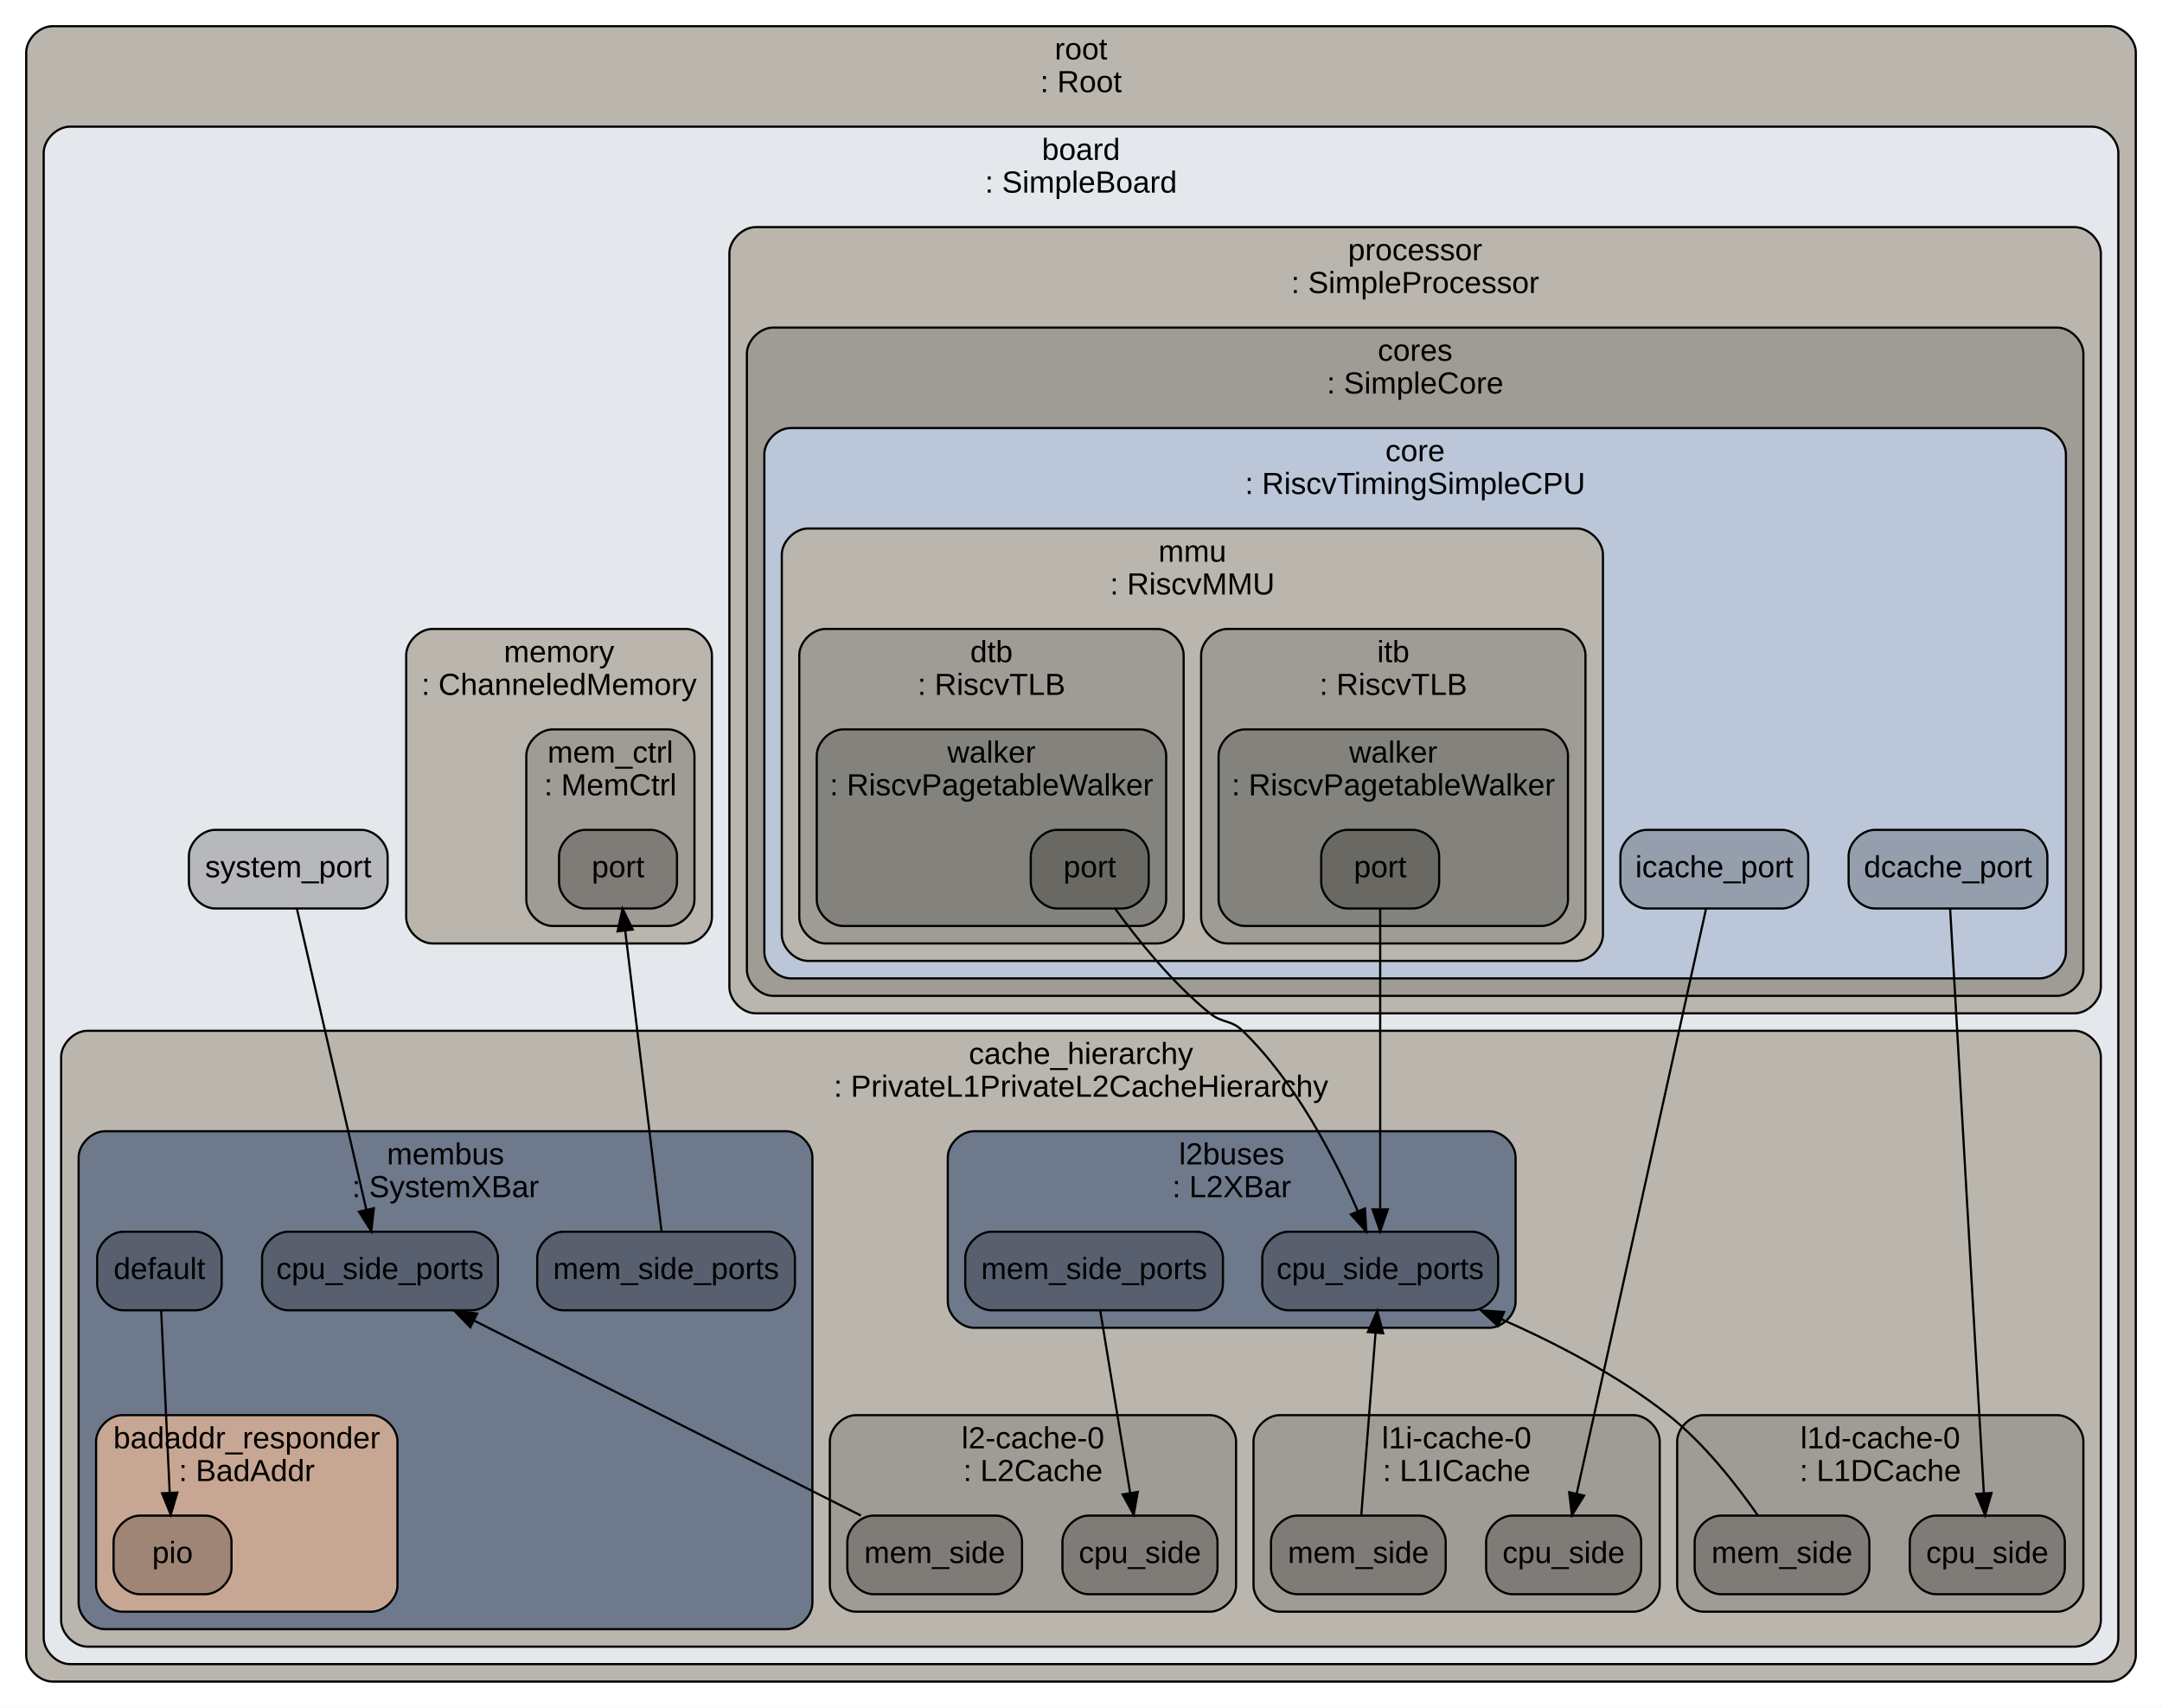
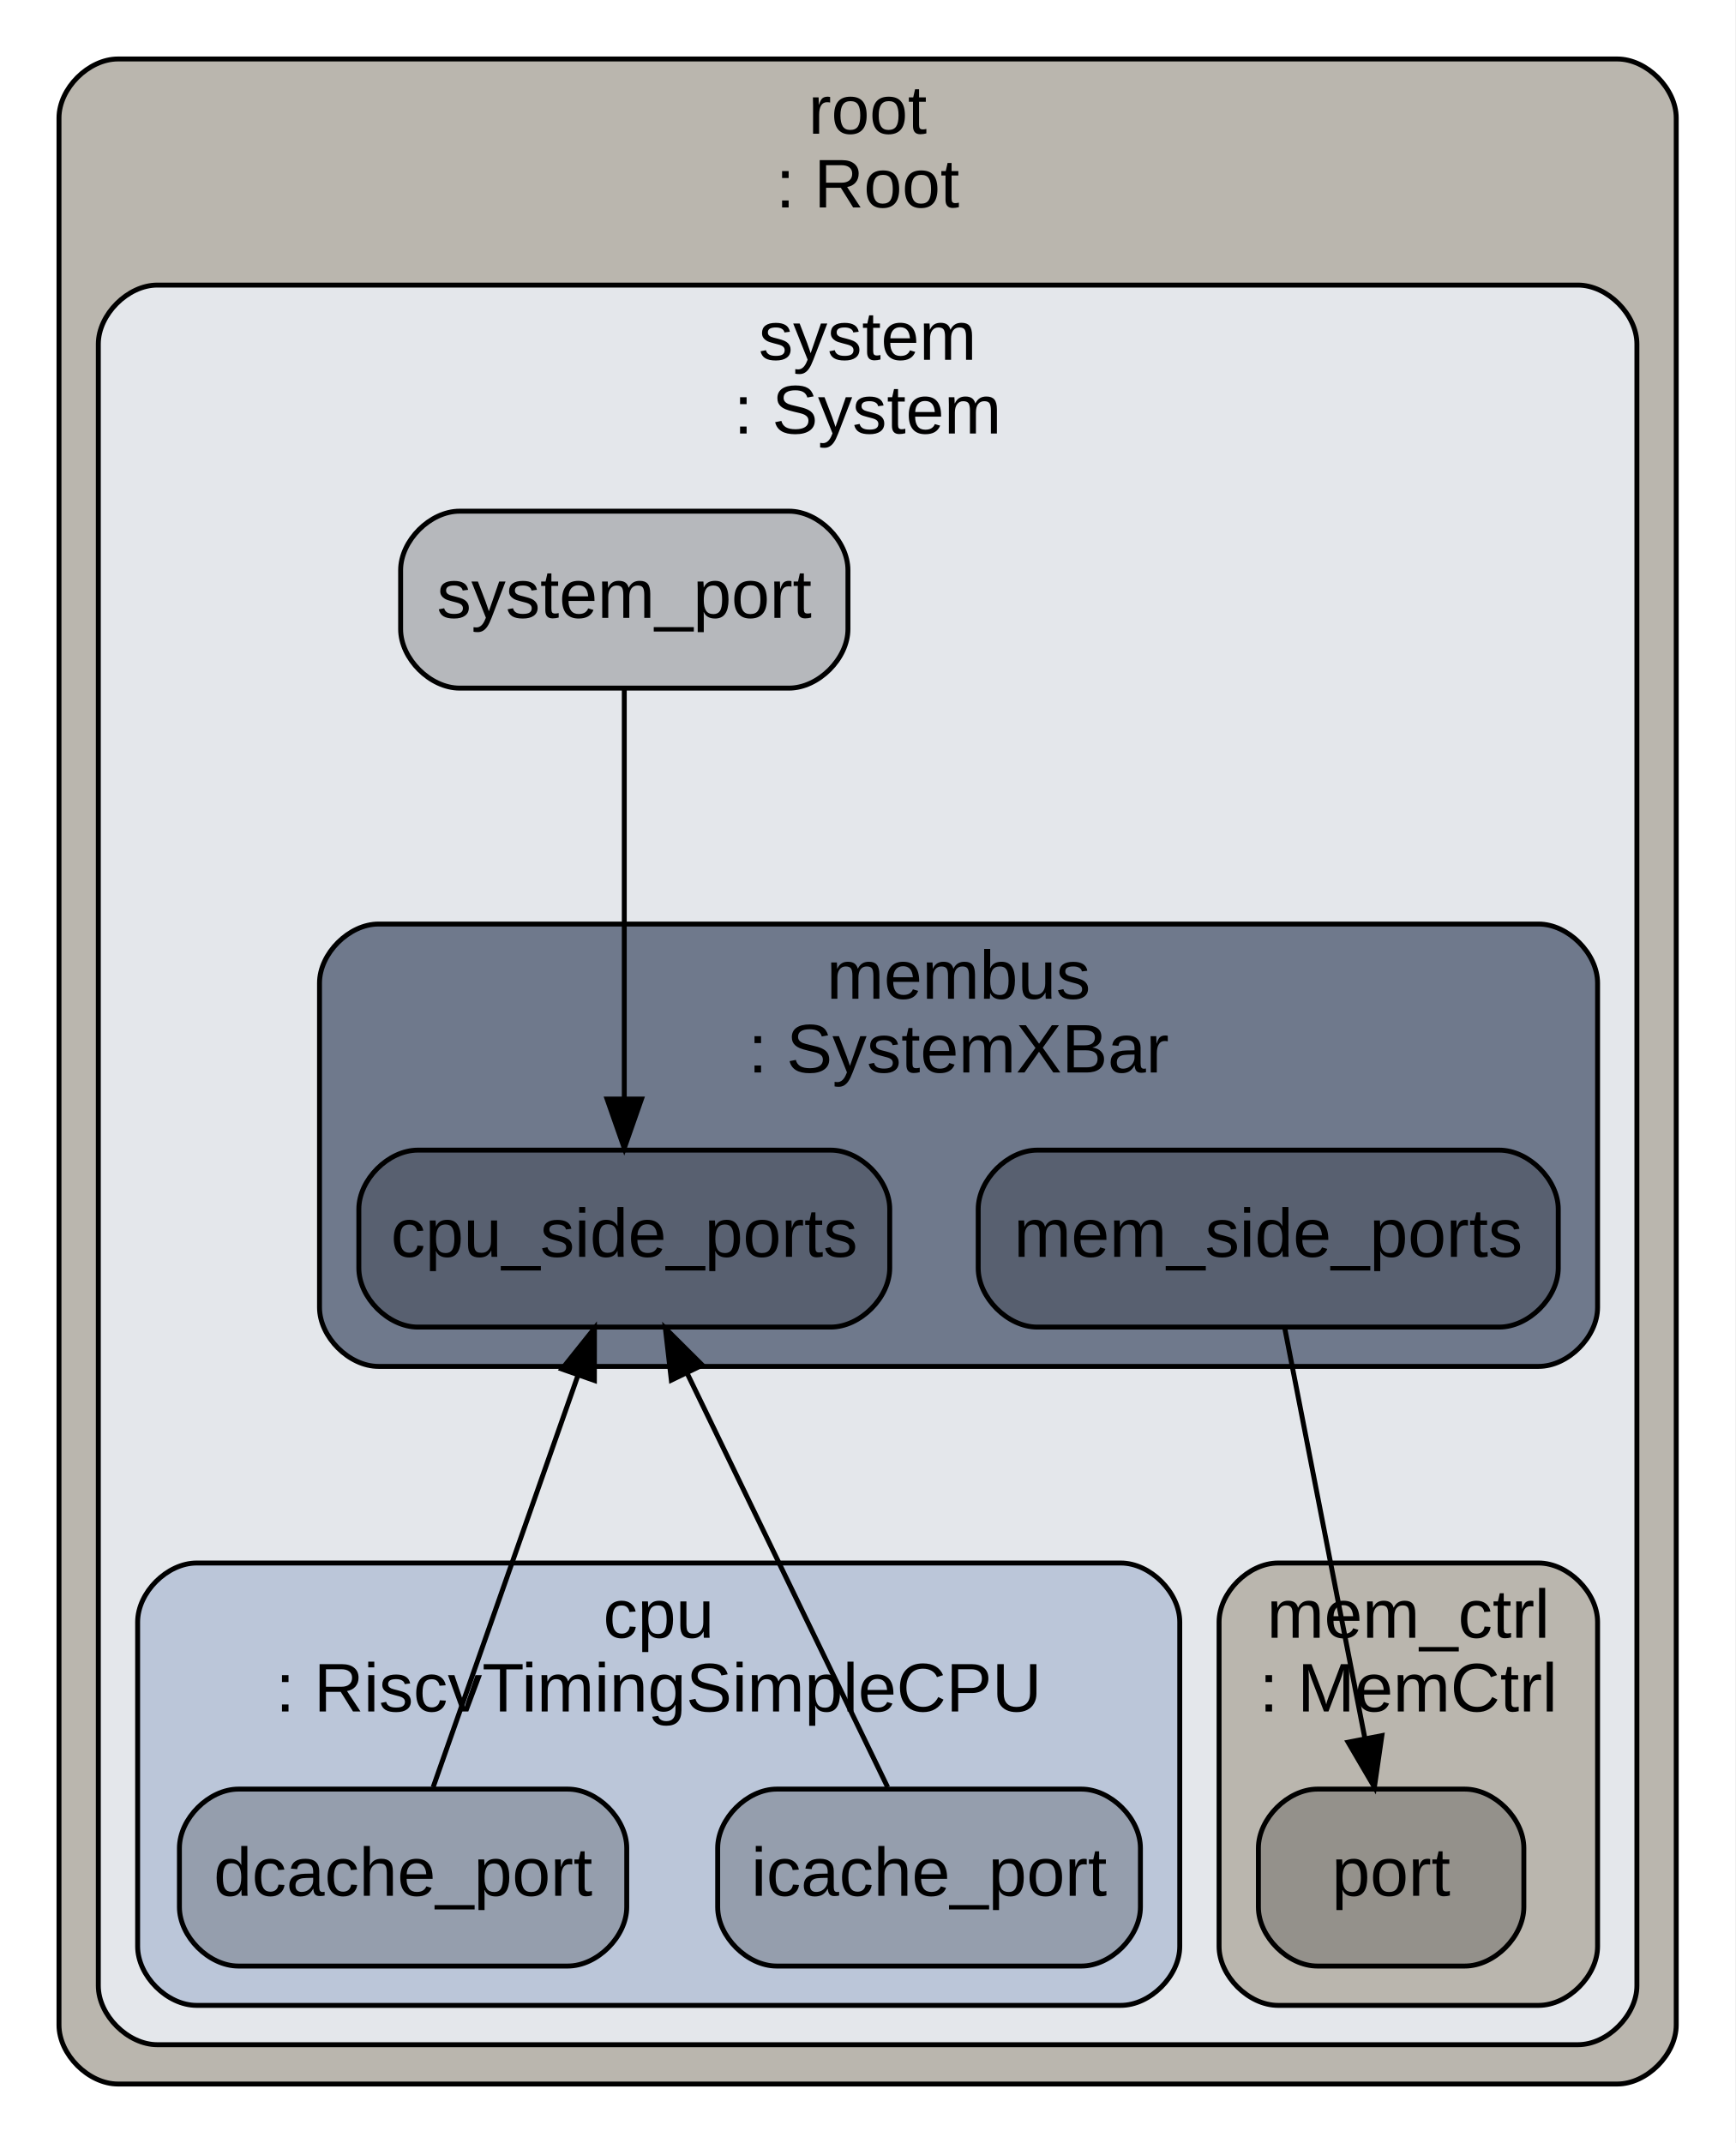
- <svg xmlns="http://www.w3.org/2000/svg" xmlns:xlink="http://www.w3.org/1999/xlink" width="990pt" height="782pt" viewBox="0.00 0.00 990.00 782.00">
-   <g id="graph0" class="graph" transform="scale(1 1) rotate(0) translate(4 778)">
-     <polygon fill="white" stroke="transparent" points="-4,4 -4,-778 986,-778 986,4 -4,4" />
+ <svg xmlns="http://www.w3.org/2000/svg" xmlns:xlink="http://www.w3.org/1999/xlink" width="353pt" height="436pt" viewBox="0.00 0.00 353.00 436.00">
+   <g id="graph0" class="graph" transform="scale(1 1) rotate(0) translate(4 432)">
+     <polygon fill="white" stroke="transparent" points="-4,4 -4,-432 349,-432 349,4 -4,4" />
    <g id="clust1" class="cluster">
      <g id="a_clust1">
-         <a xlink:title="eventq_index=0&#10;full_system=false&#10;sim_quantum=0&#10;time_sync_enable=false&#10;time_sync_period=100000000000&#10;time_sync_spin_threshold=100000000">
-           <path fill="#bab6ae" stroke="#000000" d="M20,-8C20,-8 962,-8 962,-8 968,-8 974,-14 974,-20 974,-20 974,-754 974,-754 974,-760 968,-766 962,-766 962,-766 20,-766 20,-766 14,-766 8,-760 8,-754 8,-754 8,-20 8,-20 8,-14 14,-8 20,-8" />
-           <text text-anchor="middle" x="491" y="-750.8" font-family="Arial" font-size="14.00" fill="#000000">root </text>
-           <text text-anchor="middle" x="491" y="-735.8" font-family="Arial" font-size="14.00" fill="#000000">: Root</text>
+         <a xlink:title="eventq_index=0&#10;full_system=true&#10;sim_quantum=0&#10;time_sync_enable=false&#10;time_sync_period=100000000000&#10;time_sync_spin_threshold=100000000">
+           <path fill="#bab6ae" stroke="#000000" d="M20,-8C20,-8 325,-8 325,-8 331,-8 337,-14 337,-20 337,-20 337,-408 337,-408 337,-414 331,-420 325,-420 325,-420 20,-420 20,-420 14,-420 8,-414 8,-408 8,-408 8,-20 8,-20 8,-14 14,-8 20,-8" />
+           <text text-anchor="middle" x="172.5" y="-404.8" font-family="Arial" font-size="14.00" fill="#000000">root </text>
+           <text text-anchor="middle" x="172.5" y="-389.8" font-family="Arial" font-size="14.00" fill="#000000">: Root</text>
        </a>
      </g>
    </g>
    <g id="clust2" class="cluster">
      <g id="a_clust2">
-         <a xlink:title="auto_unlink_shared_backstore=false&#10;cache_line_size=64&#10;eventq_index=0&#10;exit_on_work_items=true&#10;external_memory_ranges=&#10;init_param=0&#10;m5ops_base=4294901760&#10;mem_mode=timing&#10;mem_ranges=0:2147483648&#10;memories=board.memory.mem_ctrl.dram&#10;mmap_using_noreserve=false&#10;multi_thread=false&#10;&#10;um_work_ids=16&#10;&#13;eadfile=&#10;&#13;edirect_paths=&#10;shadow_rom_ranges=&#10;shared_backstore=&#10;symbolfile=&#10;thermal_components=&#10;thermal_model=Null&#10;work_begin_ckpt_count=0&#10;work_begin_cpu_id_exit=-1&#10;work_begin_exit_count=0&#10;work_cpus_ckpt_count=0&#10;work_end_ckpt_count=0&#10;work_end_exit_count=0&#10;work_item_id=-1&#10;workload=board.workload">
-           <path fill="#e4e7eb" stroke="#000000" d="M28,-16C28,-16 954,-16 954,-16 960,-16 966,-22 966,-28 966,-28 966,-708 966,-708 966,-714 960,-720 954,-720 954,-720 28,-720 28,-720 22,-720 16,-714 16,-708 16,-708 16,-28 16,-28 16,-22 22,-16 28,-16" />
-           <text text-anchor="middle" x="491" y="-704.8" font-family="Arial" font-size="14.00" fill="#000000">board </text>
-           <text text-anchor="middle" x="491" y="-689.8" font-family="Arial" font-size="14.00" fill="#000000">: SimpleBoard</text>
+         <a xlink:title="auto_unlink_shared_backstore=false&#10;cache_line_size=64&#10;eventq_index=0&#10;exit_on_work_items=false&#10;external_memory_ranges=&#10;init_param=0&#10;m5ops_base=268500992&#10;mem_mode=timing&#10;mem_ranges=0:536870912&#10;memories=system.mem_ctrl.dram&#10;mmap_using_noreserve=false&#10;multi_thread=false&#10;&#10;um_work_ids=16&#10;&#13;eadfile=&#10;&#13;edirect_paths=&#10;shadow_rom_ranges=&#10;shared_backstore=&#10;symbolfile=&#10;thermal_components=&#10;thermal_model=Null&#10;work_begin_ckpt_count=0&#10;work_begin_cpu_id_exit=-1&#10;work_begin_exit_count=0&#10;work_cpus_ckpt_count=0&#10;work_end_ckpt_count=0&#10;work_end_exit_count=0&#10;work_item_id=-1&#10;workload=system.workload">
+           <path fill="#e4e7eb" stroke="#000000" d="M28,-16C28,-16 317,-16 317,-16 323,-16 329,-22 329,-28 329,-28 329,-362 329,-362 329,-368 323,-374 317,-374 317,-374 28,-374 28,-374 22,-374 16,-368 16,-362 16,-362 16,-28 16,-28 16,-22 22,-16 28,-16" />
+           <text text-anchor="middle" x="172.5" y="-358.8" font-family="Arial" font-size="14.00" fill="#000000">system </text>
+           <text text-anchor="middle" x="172.5" y="-343.8" font-family="Arial" font-size="14.00" fill="#000000">: System</text>
        </a>
      </g>
    </g>
    <g id="clust6" class="cluster">
      <g id="a_clust6">
-         <a xlink:title="eventq_index=0&#10;thermal_domain=Null">
-           <path fill="#bab6ae" stroke="#000000" d="M342,-314C342,-314 946,-314 946,-314 952,-314 958,-320 958,-326 958,-326 958,-662 958,-662 958,-668 952,-674 946,-674 946,-674 342,-674 342,-674 336,-674 330,-668 330,-662 330,-662 330,-326 330,-326 330,-320 336,-314 342,-314" />
-           <text text-anchor="middle" x="644" y="-658.8" font-family="Arial" font-size="14.00" fill="#000000">processor </text>
-           <text text-anchor="middle" x="644" y="-643.8" font-family="Arial" font-size="14.00" fill="#000000">: SimpleProcessor</text>
+         <a xlink:title="branchPred=Null&#10;checker=Null&#10;clk_domain=system.clk_domain&#10;cpu_id=-1&#10;decoder=system.cpu.decoder&#10;do_checkpoint_insts=true&#10;do_statistics_insts=true&#10;eventq_index=0&#10;function_trace=false&#10;function_trace_start=0&#10;interrupts=system.cpu.interrupts&#10;isa=system.cpu.isa&#10;max_insts_all_threads=0&#10;max_insts_any_thread=0&#10;mmu=system.cpu.mmu&#10;&#10;umThreads=1&#10;power_gating_on_idle=false&#10;power_model=&#10;power_state=system.cpu.power_state&#10;progress_interval=0&#10;pwr_gating_latency=300&#10;simpoint_start_insts=&#10;socket_id=0&#10;switched_out=false&#10;syscallRetryLatency=10000&#10;system=system&#10;tracer=system.cpu.tracer&#10;workload=">
+           <path fill="#bbc6d9" stroke="#000000" d="M36,-24C36,-24 224,-24 224,-24 230,-24 236,-30 236,-36 236,-36 236,-102 236,-102 236,-108 230,-114 224,-114 224,-114 36,-114 36,-114 30,-114 24,-108 24,-102 24,-102 24,-36 24,-36 24,-30 30,-24 36,-24" />
+           <text text-anchor="middle" x="130" y="-98.8" font-family="Arial" font-size="14.00" fill="#000000">cpu </text>
+           <text text-anchor="middle" x="130" y="-83.8" font-family="Arial" font-size="14.00" fill="#000000">: RiscvTimingSimpleCPU</text>
        </a>
      </g>
    </g>
-     <g id="clust7" class="cluster">
-       <g id="a_clust7">
-         <a xlink:title="eventq_index=0&#10;thermal_domain=Null">
-           <path fill="#9f9c95" stroke="#000000" d="M350,-322C350,-322 938,-322 938,-322 944,-322 950,-328 950,-334 950,-334 950,-616 950,-616 950,-622 944,-628 938,-628 938,-628 350,-628 350,-628 344,-628 338,-622 338,-616 338,-616 338,-334 338,-334 338,-328 344,-322 350,-322" />
-           <text text-anchor="middle" x="644" y="-612.8" font-family="Arial" font-size="14.00" fill="#000000">cores </text>
-           <text text-anchor="middle" x="644" y="-597.8" font-family="Arial" font-size="14.00" fill="#000000">: SimpleCore</text>
-         </a>
-       </g>
-     </g>
-     <g id="clust8" class="cluster">
-       <g id="a_clust8">
-         <a xlink:title="branchPred=Null&#10;checker=Null&#10;clk_domain=board.clk_domain&#10;cpu_id=0&#10;decoder=board.processor.cores.core.decoder&#10;do_checkpoint_insts=true&#10;do_statistics_insts=true&#10;eventq_index=0&#10;function_trace=false&#10;function_trace_start=0&#10;interrupts=board.processor.cores.core.interrupts&#10;isa=board.processor.cores.core.isa&#10;max_insts_all_threads=0&#10;max_insts_any_thread=0&#10;mmu=board.processor.cores.core.mmu&#10;&#10;umThreads=1&#10;power_gating_on_idle=false&#10;power_model=&#10;power_state=board.processor.cores.core.power_state&#10;progress_interval=0&#10;pwr_gating_latency=300&#10;simpoint_start_insts=&#10;socket_id=0&#10;switched_out=false&#10;syscallRetryLatency=10000&#10;system=board&#10;tracer=board.processor.cores.core.tracer&#10;workload=board.processor.cores.core.workload">
-           <path fill="#bbc6d9" stroke="#000000" d="M358,-330C358,-330 930,-330 930,-330 936,-330 942,-336 942,-342 942,-342 942,-570 942,-570 942,-576 936,-582 930,-582 930,-582 358,-582 358,-582 352,-582 346,-576 346,-570 346,-570 346,-342 346,-342 346,-336 352,-330 358,-330" />
-           <text text-anchor="middle" x="644" y="-566.8" font-family="Arial" font-size="14.00" fill="#000000">core </text>
-           <text text-anchor="middle" x="644" y="-551.8" font-family="Arial" font-size="14.00" fill="#000000">: RiscvTimingSimpleCPU</text>
-         </a>
-       </g>
-     </g>
-     <g id="clust9" class="cluster">
-       <g id="a_clust9">
-         <a xlink:title="dtb=board.processor.cores.core.mmu.dtb&#10;eventq_index=0&#10;itb=board.processor.cores.core.mmu.itb&#10;pma_checker=board.processor.cores.core.mmu.pma_checker&#10;pmp=board.processor.cores.core.mmu.pmp">
-           <path fill="#bab6ae" stroke="#000000" d="M366,-338C366,-338 718,-338 718,-338 724,-338 730,-344 730,-350 730,-350 730,-524 730,-524 730,-530 724,-536 718,-536 718,-536 366,-536 366,-536 360,-536 354,-530 354,-524 354,-524 354,-350 354,-350 354,-344 360,-338 366,-338" />
-           <text text-anchor="middle" x="542" y="-520.8" font-family="Arial" font-size="14.00" fill="#000000">mmu </text>
-           <text text-anchor="middle" x="542" y="-505.8" font-family="Arial" font-size="14.00" fill="#000000">: RiscvMMU</text>
-         </a>
-       </g>
-     </g>
-     <g id="clust10" class="cluster">
-       <g id="a_clust10">
-         <a xlink:title="entry_type=instruction&#10;eventq_index=0&#10;&#10;ext_level=Null&#10;pma_checker=board.processor.cores.core.mmu.pma_checker&#10;pmp=board.processor.cores.core.mmu.pmp&#10;size=64&#10;walker=board.processor.cores.core.mmu.itb.walker">
-           <path fill="#9f9c95" stroke="#000000" d="M558,-346C558,-346 710,-346 710,-346 716,-346 722,-352 722,-358 722,-358 722,-478 722,-478 722,-484 716,-490 710,-490 710,-490 558,-490 558,-490 552,-490 546,-484 546,-478 546,-478 546,-358 546,-358 546,-352 552,-346 558,-346" />
-           <text text-anchor="middle" x="634" y="-474.8" font-family="Arial" font-size="14.00" fill="#000000">itb </text>
-           <text text-anchor="middle" x="634" y="-459.8" font-family="Arial" font-size="14.00" fill="#000000">: RiscvTLB</text>
-         </a>
-       </g>
-     </g>
-     <g id="clust11" class="cluster">
-       <g id="a_clust11">
-         <a xlink:title="clk_domain=board.clk_domain&#10;eventq_index=0&#10;&#10;um_squash_per_cycle=4&#10;pma_checker=board.processor.cores.core.mmu.pma_checker&#10;pmp=board.processor.cores.core.mmu.pmp&#10;power_model=&#10;power_state=board.processor.cores.core.mmu.itb.walker.power_state&#10;system=board">
-           <path fill="#84827c" stroke="#000000" d="M566,-354C566,-354 702,-354 702,-354 708,-354 714,-360 714,-366 714,-366 714,-432 714,-432 714,-438 708,-444 702,-444 702,-444 566,-444 566,-444 560,-444 554,-438 554,-432 554,-432 554,-366 554,-366 554,-360 560,-354 566,-354" />
-           <text text-anchor="middle" x="634" y="-428.8" font-family="Arial" font-size="14.00" fill="#000000">walker </text>
-           <text text-anchor="middle" x="634" y="-413.8" font-family="Arial" font-size="14.00" fill="#000000">: RiscvPagetableWalker</text>
-         </a>
-       </g>
-     </g>
-     <g id="clust13" class="cluster">
-       <g id="a_clust13">
-         <a xlink:title="entry_type=data&#10;eventq_index=0&#10;&#10;ext_level=Null&#10;pma_checker=board.processor.cores.core.mmu.pma_checker&#10;pmp=board.processor.cores.core.mmu.pmp&#10;size=64&#10;walker=board.processor.cores.core.mmu.dtb.walker">
-           <path fill="#9f9c95" stroke="#000000" d="M374,-346C374,-346 526,-346 526,-346 532,-346 538,-352 538,-358 538,-358 538,-478 538,-478 538,-484 532,-490 526,-490 526,-490 374,-490 374,-490 368,-490 362,-484 362,-478 362,-478 362,-358 362,-358 362,-352 368,-346 374,-346" />
-           <text text-anchor="middle" x="450" y="-474.8" font-family="Arial" font-size="14.00" fill="#000000">dtb </text>
-           <text text-anchor="middle" x="450" y="-459.8" font-family="Arial" font-size="14.00" fill="#000000">: RiscvTLB</text>
-         </a>
-       </g>
-     </g>
-     <g id="clust14" class="cluster">
-       <g id="a_clust14">
-         <a xlink:title="clk_domain=board.clk_domain&#10;eventq_index=0&#10;&#10;um_squash_per_cycle=4&#10;pma_checker=board.processor.cores.core.mmu.pma_checker&#10;pmp=board.processor.cores.core.mmu.pmp&#10;power_model=&#10;power_state=board.processor.cores.core.mmu.dtb.walker.power_state&#10;system=board">
-           <path fill="#84827c" stroke="#000000" d="M382,-354C382,-354 518,-354 518,-354 524,-354 530,-360 530,-366 530,-366 530,-432 530,-432 530,-438 524,-444 518,-444 518,-444 382,-444 382,-444 376,-444 370,-438 370,-432 370,-432 370,-366 370,-366 370,-360 376,-354 382,-354" />
-           <text text-anchor="middle" x="450" y="-428.8" font-family="Arial" font-size="14.00" fill="#000000">walker </text>
-           <text text-anchor="middle" x="450" y="-413.8" font-family="Arial" font-size="14.00" fill="#000000">: RiscvPagetableWalker</text>
+     <g id="clust22" class="cluster">
+       <g id="a_clust22">
+         <a xlink:title="clk_domain=system.clk_domain&#10;eventq_index=0&#10;forward_latency=4&#10;frontend_latency=3&#10;header_latency=1&#10;max_outstanding_snoops=512&#10;max_routing_table_size=512&#10;point_of_coherency=true&#10;point_of_unification=true&#10;power_model=&#10;power_state=system.membus.power_state&#10;&#13;esponse_latency=2&#10;snoop_filter=system.membus.snoop_filter&#10;snoop_response_latency=4&#10;system=system&#10;use_default_range=false&#10;width=16">
+           <path fill="#6f798c" stroke="#000000" d="M73,-154C73,-154 309,-154 309,-154 315,-154 321,-160 321,-166 321,-166 321,-232 321,-232 321,-238 315,-244 309,-244 309,-244 73,-244 73,-244 67,-244 61,-238 61,-232 61,-232 61,-166 61,-166 61,-160 67,-154 73,-154" />
+           <text text-anchor="middle" x="191" y="-228.8" font-family="Arial" font-size="14.00" fill="#000000">membus </text>
+           <text text-anchor="middle" x="191" y="-213.8" font-family="Arial" font-size="14.00" fill="#000000">: SystemXBar</text>
        </a>
      </g>
    </g>
    <g id="clust25" class="cluster">
      <g id="a_clust25">
-         <a xlink:title="eventq_index=0&#10;thermal_domain=Null">
-           <path fill="#bab6ae" stroke="#000000" d="M194,-346C194,-346 310,-346 310,-346 316,-346 322,-352 322,-358 322,-358 322,-478 322,-478 322,-484 316,-490 310,-490 310,-490 194,-490 194,-490 188,-490 182,-484 182,-478 182,-478 182,-358 182,-358 182,-352 188,-346 194,-346" />
-           <text text-anchor="middle" x="252" y="-474.8" font-family="Arial" font-size="14.00" fill="#000000">memory </text>
-           <text text-anchor="middle" x="252" y="-459.8" font-family="Arial" font-size="14.00" fill="#000000">: ChanneledMemory</text>
-         </a>
-       </g>
-     </g>
-     <g id="clust26" class="cluster">
-       <g id="a_clust26">
-         <a xlink:title="clk_domain=board.clk_domain&#10;command_window=10000&#10;disable_sanity_check=false&#10;dram=board.memory.mem_ctrl.dram&#10;eventq_index=0&#10;mem_sched_policy=frfcfs&#10;min_reads_per_switch=16&#10;min_writes_per_switch=16&#10;power_model=&#10;power_state=board.memory.mem_ctrl.power_state&#10;qos_policy=Null&#10;qos_priorities=1&#10;qos_priority_escalation=false&#10;qos_q_policy=fifo&#10;qos_requestors=               &#10;qos_syncro_scheduler=false&#10;qos_turnaround_policy=Null&#10;static_backend_latency=10000&#10;static_frontend_latency=10000&#10;system=board&#10;write_high_thresh_perc=85&#10;write_low_thresh_perc=50">
-           <path fill="#9f9c95" stroke="#000000" d="M249,-354C249,-354 302,-354 302,-354 308,-354 314,-360 314,-366 314,-366 314,-432 314,-432 314,-438 308,-444 302,-444 302,-444 249,-444 249,-444 243,-444 237,-438 237,-432 237,-432 237,-366 237,-366 237,-360 243,-354 249,-354" />
-           <text text-anchor="middle" x="275.5" y="-428.8" font-family="Arial" font-size="14.00" fill="#000000">mem_ctrl </text>
-           <text text-anchor="middle" x="275.5" y="-413.8" font-family="Arial" font-size="14.00" fill="#000000">: MemCtrl</text>
-         </a>
-       </g>
-     </g>
-     <g id="clust30" class="cluster">
-       <g id="a_clust30">
-         <a xlink:title="eventq_index=0&#10;thermal_domain=Null">
-           <path fill="#bab6ae" stroke="#000000" d="M36,-24C36,-24 946,-24 946,-24 952,-24 958,-30 958,-36 958,-36 958,-294 958,-294 958,-300 952,-306 946,-306 946,-306 36,-306 36,-306 30,-306 24,-300 24,-294 24,-294 24,-36 24,-36 24,-30 30,-24 36,-24" />
-           <text text-anchor="middle" x="491" y="-290.8" font-family="Arial" font-size="14.00" fill="#000000">cache_hierarchy </text>
-           <text text-anchor="middle" x="491" y="-275.8" font-family="Arial" font-size="14.00" fill="#000000">: PrivateL1PrivateL2CacheHierarchy</text>
-         </a>
-       </g>
-     </g>
-     <g id="clust31" class="cluster">
-       <g id="a_clust31">
-         <a xlink:title="clk_domain=board.clk_domain&#10;eventq_index=0&#10;forward_latency=4&#10;frontend_latency=3&#10;header_latency=1&#10;max_outstanding_snoops=512&#10;max_routing_table_size=512&#10;point_of_coherency=true&#10;point_of_unification=true&#10;power_model=&#10;power_state=board.cache_hierarchy.membus.power_state&#10;&#13;esponse_latency=2&#10;snoop_filter=board.cache_hierarchy.membus.snoop_filter&#10;snoop_response_latency=4&#10;system=board&#10;use_default_range=false&#10;width=64">
-           <path fill="#6f798c" stroke="#000000" d="M44,-32C44,-32 356,-32 356,-32 362,-32 368,-38 368,-44 368,-44 368,-248 368,-248 368,-254 362,-260 356,-260 356,-260 44,-260 44,-260 38,-260 32,-254 32,-248 32,-248 32,-44 32,-44 32,-38 38,-32 44,-32" />
-           <text text-anchor="middle" x="200" y="-244.8" font-family="Arial" font-size="14.00" fill="#000000">membus </text>
-           <text text-anchor="middle" x="200" y="-229.8" font-family="Arial" font-size="14.00" fill="#000000">: SystemXBar</text>
-         </a>
-       </g>
-     </g>
-     <g id="clust34" class="cluster">
-       <g id="a_clust34">
-         <a xlink:title="clk_domain=board.clk_domain&#10;eventq_index=0&#10;fake_mem=false&#10;pio_addr=0&#10;pio_latency=100000&#10;pio_size=8&#10;power_model=&#10;power_state=board.cache_hierarchy.membus.badaddr_responder.power_state&#10;&#13;et_bad_addr=true&#10;&#13;et_data16=65535&#10;&#13;et_data32=4294967295&#10;&#13;et_data64=18446744073709551615&#10;&#13;et_data8=255&#10;system=board&#10;update_data=false&#10;warn_access=">
-           <path fill="#c7a793" stroke="#000000" d="M52,-40C52,-40 166,-40 166,-40 172,-40 178,-46 178,-52 178,-52 178,-118 178,-118 178,-124 172,-130 166,-130 166,-130 52,-130 52,-130 46,-130 40,-124 40,-118 40,-118 40,-52 40,-52 40,-46 46,-40 52,-40" />
-           <text text-anchor="middle" x="109" y="-114.8" font-family="Arial" font-size="14.00" fill="#000000">badaddr_responder </text>
-           <text text-anchor="middle" x="109" y="-99.8" font-family="Arial" font-size="14.00" fill="#000000">: BadAddr</text>
-         </a>
-       </g>
-     </g>
-     <g id="clust36" class="cluster">
-       <g id="a_clust36">
-         <a xlink:title="clk_domain=board.clk_domain&#10;eventq_index=0&#10;forward_latency=0&#10;frontend_latency=1&#10;header_latency=1&#10;max_outstanding_snoops=512&#10;max_routing_table_size=512&#10;point_of_coherency=false&#10;point_of_unification=true&#10;power_model=&#10;power_state=board.cache_hierarchy.l2buses.power_state&#10;&#13;esponse_latency=1&#10;snoop_filter=board.cache_hierarchy.l2buses.snoop_filter&#10;snoop_response_latency=1&#10;system=board&#10;use_default_range=false&#10;width=32">
-           <path fill="#6f798c" stroke="#000000" d="M442,-170C442,-170 678,-170 678,-170 684,-170 690,-176 690,-182 690,-182 690,-248 690,-248 690,-254 684,-260 678,-260 678,-260 442,-260 442,-260 436,-260 430,-254 430,-248 430,-248 430,-182 430,-182 430,-176 436,-170 442,-170" />
-           <text text-anchor="middle" x="560" y="-244.8" font-family="Arial" font-size="14.00" fill="#000000">l2buses </text>
-           <text text-anchor="middle" x="560" y="-229.8" font-family="Arial" font-size="14.00" fill="#000000">: L2XBar</text>
-         </a>
-       </g>
-     </g>
-     <g id="clust39" class="cluster">
-       <g id="a_clust39">
-         <a xlink:title="addr_ranges=0:18446744073709551615&#10;assoc=16&#10;clk_domain=board.clk_domain&#10;clusivity=mostly_incl&#10;compressor=Null&#10;data_latency=10&#10;demand_mshr_reserve=1&#10;eventq_index=0&#10;is_read_only=false&#10;max_miss_count=0&#10;move_contractions=true&#10;mshrs=20&#10;partitioning_manager=Null&#10;power_model=&#10;power_state=board.cache_hierarchy.l2-cache-0.power_state&#10;prefetcher=board.cache_hierarchy.l2-cache-0.prefetcher&#10;&#13;eplace_expansions=true&#10;&#13;eplacement_policy=board.cache_hierarchy.l2-cache-0.replacement_policy&#10;&#13;esponse_latency=1&#10;sequential_access=false&#10;size=262144&#10;system=board&#10;tag_latency=10&#10;tags=board.cache_hierarchy.l2-cache-0.tags&#10;tgts_per_mshr=12&#10;warmup_percentage=0&#10;write_allocator=Null&#10;write_buffers=8&#10;writeback_clean=false">
-           <path fill="#9f9c95" stroke="#000000" d="M388,-40C388,-40 550,-40 550,-40 556,-40 562,-46 562,-52 562,-52 562,-118 562,-118 562,-124 556,-130 550,-130 550,-130 388,-130 388,-130 382,-130 376,-124 376,-118 376,-118 376,-52 376,-52 376,-46 382,-40 388,-40" />
-           <text text-anchor="middle" x="469" y="-114.8" font-family="Arial" font-size="14.00" fill="#000000">l2-cache-0 </text>
-           <text text-anchor="middle" x="469" y="-99.8" font-family="Arial" font-size="14.00" fill="#000000">: L2Cache</text>
-         </a>
-       </g>
-     </g>
-     <g id="clust49" class="cluster">
-       <g id="a_clust49">
-         <a xlink:title="addr_ranges=0:18446744073709551615&#10;assoc=8&#10;clk_domain=board.clk_domain&#10;clusivity=mostly_incl&#10;compressor=Null&#10;data_latency=1&#10;demand_mshr_reserve=1&#10;eventq_index=0&#10;is_read_only=false&#10;max_miss_count=0&#10;move_contractions=true&#10;mshrs=16&#10;partitioning_manager=Null&#10;power_model=&#10;power_state=board.cache_hierarchy.l1i-cache-0.power_state&#10;prefetcher=board.cache_hierarchy.l1i-cache-0.prefetcher&#10;&#13;eplace_expansions=true&#10;&#13;eplacement_policy=board.cache_hierarchy.l1i-cache-0.replacement_policy&#10;&#13;esponse_latency=1&#10;sequential_access=false&#10;size=32768&#10;system=board&#10;tag_latency=1&#10;tags=board.cache_hierarchy.l1i-cache-0.tags&#10;tgts_per_mshr=20&#10;warmup_percentage=0&#10;write_allocator=Null&#10;write_buffers=8&#10;writeback_clean=true">
-           <path fill="#9f9c95" stroke="#000000" d="M582,-40C582,-40 744,-40 744,-40 750,-40 756,-46 756,-52 756,-52 756,-118 756,-118 756,-124 750,-130 744,-130 744,-130 582,-130 582,-130 576,-130 570,-124 570,-118 570,-118 570,-52 570,-52 570,-46 576,-40 582,-40" />
-           <text text-anchor="middle" x="663" y="-114.8" font-family="Arial" font-size="14.00" fill="#000000">l1i-cache-0 </text>
-           <text text-anchor="middle" x="663" y="-99.8" font-family="Arial" font-size="14.00" fill="#000000">: L1ICache</text>
-         </a>
-       </g>
-     </g>
-     <g id="clust59" class="cluster">
-       <g id="a_clust59">
-         <a xlink:title="addr_ranges=0:18446744073709551615&#10;assoc=8&#10;clk_domain=board.clk_domain&#10;clusivity=mostly_incl&#10;compressor=Null&#10;data_latency=1&#10;demand_mshr_reserve=1&#10;eventq_index=0&#10;is_read_only=false&#10;max_miss_count=0&#10;move_contractions=true&#10;mshrs=16&#10;partitioning_manager=Null&#10;power_model=&#10;power_state=board.cache_hierarchy.l1d-cache-0.power_state&#10;prefetcher=board.cache_hierarchy.l1d-cache-0.prefetcher&#10;&#13;eplace_expansions=true&#10;&#13;eplacement_policy=board.cache_hierarchy.l1d-cache-0.replacement_policy&#10;&#13;esponse_latency=1&#10;sequential_access=false&#10;size=32768&#10;system=board&#10;tag_latency=1&#10;tags=board.cache_hierarchy.l1d-cache-0.tags&#10;tgts_per_mshr=20&#10;warmup_percentage=0&#10;write_allocator=Null&#10;write_buffers=8&#10;writeback_clean=false">
-           <path fill="#9f9c95" stroke="#000000" d="M776,-40C776,-40 938,-40 938,-40 944,-40 950,-46 950,-52 950,-52 950,-118 950,-118 950,-124 944,-130 938,-130 938,-130 776,-130 776,-130 770,-130 764,-124 764,-118 764,-118 764,-52 764,-52 764,-46 770,-40 776,-40" />
-           <text text-anchor="middle" x="857" y="-114.8" font-family="Arial" font-size="14.00" fill="#000000">l1d-cache-0 </text>
-           <text text-anchor="middle" x="857" y="-99.8" font-family="Arial" font-size="14.00" fill="#000000">: L1DCache</text>
+         <a xlink:title="clk_domain=system.clk_domain&#10;command_window=10000&#10;disable_sanity_check=false&#10;dram=system.mem_ctrl.dram&#10;eventq_index=0&#10;mem_sched_policy=frfcfs&#10;min_reads_per_switch=16&#10;min_writes_per_switch=16&#10;power_model=&#10;power_state=system.mem_ctrl.power_state&#10;qos_policy=Null&#10;qos_priorities=1&#10;qos_priority_escalation=false&#10;qos_q_policy=fifo&#10;qos_requestors=               &#10;qos_syncro_scheduler=false&#10;qos_turnaround_policy=Null&#10;static_backend_latency=10000&#10;static_frontend_latency=10000&#10;system=system&#10;write_high_thresh_perc=85&#10;write_low_thresh_perc=50">
+           <path fill="#bab6ae" stroke="#000000" d="M256,-24C256,-24 309,-24 309,-24 315,-24 321,-30 321,-36 321,-36 321,-102 321,-102 321,-108 315,-114 309,-114 309,-114 256,-114 256,-114 250,-114 244,-108 244,-102 244,-102 244,-36 244,-36 244,-30 250,-24 256,-24" />
+           <text text-anchor="middle" x="282.5" y="-98.8" font-family="Arial" font-size="14.00" fill="#000000">mem_ctrl </text>
+           <text text-anchor="middle" x="282.5" y="-83.8" font-family="Arial" font-size="14.00" fill="#000000">: MemCtrl</text>
        </a>
      </g>
    </g>
    <g id="node1" class="node">
-       <path fill="#b6b8bc" stroke="#000000" d="M161.5,-398C161.5,-398 94.5,-398 94.5,-398 88.5,-398 82.5,-392 82.5,-386 82.5,-386 82.5,-374 82.5,-374 82.5,-368 88.5,-362 94.5,-362 94.5,-362 161.5,-362 161.5,-362 167.5,-362 173.5,-368 173.5,-374 173.5,-374 173.5,-386 173.5,-386 173.5,-392 167.5,-398 161.5,-398" />
-       <text text-anchor="middle" x="128" y="-376.3" font-family="Arial" font-size="14.00" fill="#000000">system_port</text>
+       <path fill="#b6b8bc" stroke="#000000" d="M156.5,-328C156.5,-328 89.5,-328 89.5,-328 83.5,-328 77.5,-322 77.5,-316 77.5,-316 77.5,-304 77.5,-304 77.5,-298 83.5,-292 89.5,-292 89.5,-292 156.5,-292 156.5,-292 162.5,-292 168.5,-298 168.5,-304 168.5,-304 168.5,-316 168.5,-316 168.5,-322 162.5,-328 156.5,-328" />
+       <text text-anchor="middle" x="123" y="-306.3" font-family="Arial" font-size="14.00" fill="#000000">system_port</text>
    </g>
-     <g id="node7" class="node">
-       <path fill="#586070" stroke="#000000" d="M212,-214C212,-214 128,-214 128,-214 122,-214 116,-208 116,-202 116,-202 116,-190 116,-190 116,-184 122,-178 128,-178 128,-178 212,-178 212,-178 218,-178 224,-184 224,-190 224,-190 224,-202 224,-202 224,-208 218,-214 212,-214" />
-       <text text-anchor="middle" x="170" y="-192.3" font-family="Arial" font-size="14.00" fill="#000000">cpu_side_ports</text>
+     <g id="node4" class="node">
+       <path fill="#586070" stroke="#000000" d="M165,-198C165,-198 81,-198 81,-198 75,-198 69,-192 69,-186 69,-186 69,-174 69,-174 69,-168 75,-162 81,-162 81,-162 165,-162 165,-162 171,-162 177,-168 177,-174 177,-174 177,-186 177,-186 177,-192 171,-198 165,-198" />
+       <text text-anchor="middle" x="123" y="-176.3" font-family="Arial" font-size="14.00" fill="#000000">cpu_side_ports</text>
    </g>
    <g id="edge1" class="edge">
-       <path fill="none" stroke="black" d="M131.95,-361.88C139.27,-330.17 154.98,-262.09 163.75,-224.08" />
-       <polygon fill="black" stroke="black" points="167.19,-224.74 166.03,-214.21 160.37,-223.17 167.19,-224.74" />
+       <path fill="none" stroke="black" d="M123,-291.74C123,-270.36 123,-233.69 123,-208.44" />
+       <polygon fill="black" stroke="black" points="126.5,-208.4 123,-198.4 119.5,-208.4 126.5,-208.4" />
    </g>
    <g id="node2" class="node">
-       <path fill="#959ead" stroke="#000000" d="M812,-398C812,-398 750,-398 750,-398 744,-398 738,-392 738,-386 738,-386 738,-374 738,-374 738,-368 744,-362 750,-362 750,-362 812,-362 812,-362 818,-362 824,-368 824,-374 824,-374 824,-386 824,-386 824,-392 818,-398 812,-398" />
-       <text text-anchor="middle" x="781" y="-376.3" font-family="Arial" font-size="14.00" fill="#000000">icache_port</text>
+       <path fill="#959ead" stroke="#000000" d="M216,-68C216,-68 154,-68 154,-68 148,-68 142,-62 142,-56 142,-56 142,-44 142,-44 142,-38 148,-32 154,-32 154,-32 216,-32 216,-32 222,-32 228,-38 228,-44 228,-44 228,-56 228,-56 228,-62 222,-68 216,-68" />
+       <text text-anchor="middle" x="185" y="-46.3" font-family="Arial" font-size="14.00" fill="#000000">icache_port</text>
    </g>
-     <g id="node15" class="node">
-       <path fill="#7f7c77" stroke="#000000" d="M735.5,-84C735.5,-84 688.5,-84 688.5,-84 682.5,-84 676.5,-78 676.5,-72 676.5,-72 676.5,-60 676.5,-60 676.5,-54 682.5,-48 688.5,-48 688.5,-48 735.5,-48 735.5,-48 741.5,-48 747.5,-54 747.5,-60 747.5,-60 747.5,-72 747.5,-72 747.5,-78 741.5,-84 735.5,-84" />
-       <text text-anchor="middle" x="712" y="-62.3" font-family="Arial" font-size="14.00" fill="#000000">cpu_side</text>
+     <g id="node3" class="node">
+       <path fill="#959ead" stroke="#000000" d="M111.5,-68C111.5,-68 44.5,-68 44.5,-68 38.5,-68 32.5,-62 32.5,-56 32.5,-56 32.5,-44 32.5,-44 32.5,-38 38.5,-32 44.5,-32 44.5,-32 111.5,-32 111.5,-32 117.5,-32 123.5,-38 123.5,-44 123.5,-44 123.5,-56 123.5,-56 123.5,-62 117.5,-68 111.5,-68" />
+       <text text-anchor="middle" x="78" y="-46.3" font-family="Arial" font-size="14.00" fill="#000000">dcache_port</text>
    </g>
    <g id="edge2" class="edge">
-       <path fill="none" stroke="black" d="M777.19,-361.78C765.79,-310.22 731.85,-156.74 717.99,-94.09" />
-       <polygon fill="black" stroke="black" points="721.37,-93.17 715.8,-84.17 714.54,-94.69 721.37,-93.17" />
-     </g>
-     <g id="node3" class="node">
-       <path fill="#959ead" stroke="#000000" d="M921.5,-398C921.5,-398 854.5,-398 854.5,-398 848.5,-398 842.5,-392 842.5,-386 842.5,-386 842.5,-374 842.5,-374 842.5,-368 848.5,-362 854.5,-362 854.5,-362 921.5,-362 921.5,-362 927.5,-362 933.5,-368 933.5,-374 933.5,-374 933.5,-386 933.5,-386 933.5,-392 927.5,-398 921.5,-398" />
-       <text text-anchor="middle" x="888" y="-376.3" font-family="Arial" font-size="14.00" fill="#000000">dcache_port</text>
-     </g>
-     <g id="node17" class="node">
-       <path fill="#7f7c77" stroke="#000000" d="M929.5,-84C929.5,-84 882.5,-84 882.5,-84 876.5,-84 870.5,-78 870.5,-72 870.5,-72 870.5,-60 870.5,-60 870.5,-54 876.5,-48 882.5,-48 882.5,-48 929.5,-48 929.5,-48 935.5,-48 941.5,-54 941.5,-60 941.5,-60 941.5,-72 941.5,-72 941.5,-78 935.5,-84 929.5,-84" />
-       <text text-anchor="middle" x="906" y="-62.3" font-family="Arial" font-size="14.00" fill="#000000">cpu_side</text>
+       <path fill="none" stroke="black" d="M135.73,-152.72C147.94,-127.5 166.05,-90.13 176.57,-68.4" />
+       <polygon fill="black" stroke="black" points="132.57,-151.21 131.36,-161.74 138.87,-154.26 132.57,-151.21" />
    </g>
    <g id="edge3" class="edge">
-       <path fill="none" stroke="black" d="M888.99,-361.78C891.96,-310.32 900.79,-157.37 904.41,-94.48" />
-       <polygon fill="black" stroke="black" points="907.93,-94.35 905.01,-84.17 900.94,-93.95 907.93,-94.35" />
+       <path fill="none" stroke="black" d="M113.53,-152.05C104.66,-126.84 91.69,-89.93 84.12,-68.4" />
+       <polygon fill="black" stroke="black" points="110.31,-153.46 116.93,-161.74 116.92,-151.14 110.31,-153.46" />
    </g>
-     <g id="node4" class="node">
-       <path fill="#6a6863" stroke="#000000" d="M643,-398C643,-398 613,-398 613,-398 607,-398 601,-392 601,-386 601,-386 601,-374 601,-374 601,-368 607,-362 613,-362 613,-362 643,-362 643,-362 649,-362 655,-368 655,-374 655,-374 655,-386 655,-386 655,-392 649,-398 643,-398" />
-       <text text-anchor="middle" x="628" y="-376.3" font-family="Arial" font-size="14.00" fill="#000000">port</text>
+     <g id="node5" class="node">
+       <path fill="#586070" stroke="#000000" d="M301,-198C301,-198 207,-198 207,-198 201,-198 195,-192 195,-186 195,-186 195,-174 195,-174 195,-168 201,-162 207,-162 207,-162 301,-162 301,-162 307,-162 313,-168 313,-174 313,-174 313,-186 313,-186 313,-192 307,-198 301,-198" />
+       <text text-anchor="middle" x="254" y="-176.3" font-family="Arial" font-size="14.00" fill="#000000">mem_side_ports</text>
    </g>
-     <g id="node11" class="node">
-       <path fill="#586070" stroke="#000000" d="M670,-214C670,-214 586,-214 586,-214 580,-214 574,-208 574,-202 574,-202 574,-190 574,-190 574,-184 580,-178 586,-178 586,-178 670,-178 670,-178 676,-178 682,-184 682,-190 682,-190 682,-202 682,-202 682,-208 676,-214 670,-214" />
-       <text text-anchor="middle" x="628" y="-192.3" font-family="Arial" font-size="14.00" fill="#000000">cpu_side_ports</text>
+     <g id="node6" class="node">
+       <path fill="#94918b" stroke="#000000" d="M294,-68C294,-68 264,-68 264,-68 258,-68 252,-62 252,-56 252,-56 252,-44 252,-44 252,-38 258,-32 264,-32 264,-32 294,-32 294,-32 300,-32 306,-38 306,-44 306,-44 306,-56 306,-56 306,-62 300,-68 294,-68" />
+       <text text-anchor="middle" x="279" y="-46.3" font-family="Arial" font-size="14.00" fill="#000000">port</text>
    </g>
    <g id="edge4" class="edge">
-       <path fill="none" stroke="black" d="M628,-361.88C628,-330.31 628,-262.67 628,-224.57" />
-       <polygon fill="black" stroke="black" points="631.5,-224.21 628,-214.21 624.5,-224.21 631.5,-224.21" />
-     </g>
-     <g id="node5" class="node">
-       <path fill="#6a6863" stroke="#000000" d="M510,-398C510,-398 480,-398 480,-398 474,-398 468,-392 468,-386 468,-386 468,-374 468,-374 468,-368 474,-362 480,-362 480,-362 510,-362 510,-362 516,-362 522,-368 522,-374 522,-374 522,-386 522,-386 522,-392 516,-398 510,-398" />
-       <text text-anchor="middle" x="495" y="-376.3" font-family="Arial" font-size="14.00" fill="#000000">port</text>
-     </g>
-     <g id="edge5" class="edge">
-       <path fill="none" stroke="black" d="M506.61,-361.96C516.83,-347.85 532.75,-327.93 550,-314 555.88,-309.25 559.57,-311.25 565,-306 589.34,-282.48 607.29,-247.52 617.67,-223.58" />
-       <polygon fill="black" stroke="black" points="621.02,-224.63 621.65,-214.05 614.56,-221.93 621.02,-224.63" />
-     </g>
-     <g id="node6" class="node">
-       <path fill="#7f7c77" stroke="#000000" d="M294,-398C294,-398 264,-398 264,-398 258,-398 252,-392 252,-386 252,-386 252,-374 252,-374 252,-368 258,-362 264,-362 264,-362 294,-362 294,-362 300,-362 306,-368 306,-374 306,-374 306,-386 306,-386 306,-392 300,-398 294,-398" />
-       <text text-anchor="middle" x="279" y="-376.3" font-family="Arial" font-size="14.00" fill="#000000">port</text>
-     </g>
-     <g id="node8" class="node">
-       <path fill="#586070" stroke="#000000" d="M348,-214C348,-214 254,-214 254,-214 248,-214 242,-208 242,-202 242,-202 242,-190 242,-190 242,-184 248,-178 254,-178 254,-178 348,-178 348,-178 354,-178 360,-184 360,-190 360,-190 360,-202 360,-202 360,-208 354,-214 348,-214" />
-       <text text-anchor="middle" x="301" y="-192.3" font-family="Arial" font-size="14.00" fill="#000000">mem_side_ports</text>
-     </g>
-     <g id="edge6" class="edge">
-       <path fill="none" stroke="black" d="M282.32,-351.54C286.92,-313.49 295.1,-245.85 298.92,-214.21" />
-       <polygon fill="black" stroke="black" points="278.8,-351.53 281.07,-361.88 285.74,-352.37 278.8,-351.53" />
-     </g>
-     <g id="node14" class="node">
-       <path fill="#7f7c77" stroke="#000000" d="M452,-84C452,-84 396,-84 396,-84 390,-84 384,-78 384,-72 384,-72 384,-60 384,-60 384,-54 390,-48 396,-48 396,-48 452,-48 452,-48 458,-48 464,-54 464,-60 464,-60 464,-72 464,-72 464,-78 458,-84 452,-84" />
-       <text text-anchor="middle" x="424" y="-62.3" font-family="Arial" font-size="14.00" fill="#000000">mem_side</text>
-     </g>
-     <g id="edge7" class="edge">
-       <path fill="none" stroke="black" d="M212.95,-173.36C262.95,-148.16 344.5,-107.06 390.21,-84.03" />
-       <polygon fill="black" stroke="black" points="211.35,-170.24 203.99,-177.87 214.5,-176.5 211.35,-170.24" />
-     </g>
-     <g id="node9" class="node">
-       <path fill="#586070" stroke="#000000" d="M85.5,-214C85.5,-214 52.5,-214 52.5,-214 46.5,-214 40.5,-208 40.5,-202 40.5,-202 40.5,-190 40.5,-190 40.5,-184 46.5,-178 52.5,-178 52.5,-178 85.5,-178 85.5,-178 91.5,-178 97.5,-184 97.5,-190 97.5,-190 97.5,-202 97.5,-202 97.5,-208 91.5,-214 85.5,-214" />
-       <text text-anchor="middle" x="69" y="-192.3" font-family="Arial" font-size="14.00" fill="#000000">default</text>
-     </g>
-     <g id="node10" class="node">
-       <path fill="#9f8575" stroke="#000000" d="M90,-84C90,-84 60,-84 60,-84 54,-84 48,-78 48,-72 48,-72 48,-60 48,-60 48,-54 54,-48 60,-48 60,-48 90,-48 90,-48 96,-48 102,-54 102,-60 102,-60 102,-72 102,-72 102,-78 96,-84 90,-84" />
-       <text text-anchor="middle" x="75" y="-62.3" font-family="Arial" font-size="14.00" fill="#000000">pio</text>
-     </g>
-     <g id="edge8" class="edge">
-       <path fill="none" stroke="black" d="M69.81,-177.74C70.81,-156.36 72.53,-119.69 73.71,-94.44" />
-       <polygon fill="black" stroke="black" points="77.21,-94.55 74.18,-84.4 70.22,-94.22 77.21,-94.55" />
-     </g>
-     <g id="node16" class="node">
-       <path fill="#7f7c77" stroke="#000000" d="M646,-84C646,-84 590,-84 590,-84 584,-84 578,-78 578,-72 578,-72 578,-60 578,-60 578,-54 584,-48 590,-48 590,-48 646,-48 646,-48 652,-48 658,-54 658,-60 658,-60 658,-72 658,-72 658,-78 652,-84 646,-84" />
-       <text text-anchor="middle" x="618" y="-62.3" font-family="Arial" font-size="14.00" fill="#000000">mem_side</text>
-     </g>
-     <g id="edge9" class="edge">
-       <path fill="none" stroke="black" d="M625.87,-167.72C623.9,-142.52 621.03,-105.84 619.36,-84.4" />
-       <polygon fill="black" stroke="black" points="622.38,-168.04 626.65,-177.74 629.36,-167.5 622.38,-168.04" />
-     </g>
-     <g id="node18" class="node">
-       <path fill="#7f7c77" stroke="#000000" d="M840,-84C840,-84 784,-84 784,-84 778,-84 772,-78 772,-72 772,-72 772,-60 772,-60 772,-54 778,-48 784,-48 784,-48 840,-48 840,-48 846,-48 852,-54 852,-60 852,-60 852,-72 852,-72 852,-78 846,-84 840,-84" />
-       <text text-anchor="middle" x="812" y="-62.3" font-family="Arial" font-size="14.00" fill="#000000">mem_side</text>
-     </g>
-     <g id="edge10" class="edge">
-       <path fill="none" stroke="black" d="M683.45,-173.97C708.29,-163.03 737.08,-148.13 760,-130 776.46,-116.98 791.27,-97.96 800.83,-84.23" />
-       <polygon fill="black" stroke="black" points="681.95,-170.81 674.14,-177.97 684.71,-177.24 681.95,-170.81" />
-     </g>
-     <g id="node12" class="node">
-       <path fill="#586070" stroke="#000000" d="M544,-214C544,-214 450,-214 450,-214 444,-214 438,-208 438,-202 438,-202 438,-190 438,-190 438,-184 444,-178 450,-178 450,-178 544,-178 544,-178 550,-178 556,-184 556,-190 556,-190 556,-202 556,-202 556,-208 550,-214 544,-214" />
-       <text text-anchor="middle" x="497" y="-192.3" font-family="Arial" font-size="14.00" fill="#000000">mem_side_ports</text>
-     </g>
-     <g id="node13" class="node">
-       <path fill="#7f7c77" stroke="#000000" d="M541.5,-84C541.5,-84 494.5,-84 494.5,-84 488.5,-84 482.5,-78 482.5,-72 482.5,-72 482.5,-60 482.5,-60 482.5,-54 488.5,-48 494.5,-48 494.5,-48 541.5,-48 541.5,-48 547.5,-48 553.5,-54 553.5,-60 553.5,-60 553.5,-72 553.5,-72 553.5,-78 547.5,-84 541.5,-84" />
-       <text text-anchor="middle" x="518" y="-62.3" font-family="Arial" font-size="14.00" fill="#000000">cpu_side</text>
-     </g>
-     <g id="edge11" class="edge">
-       <path fill="none" stroke="black" d="M499.83,-177.74C503.34,-156.36 509.36,-119.69 513.5,-94.44" />
-       <polygon fill="black" stroke="black" points="516.98,-94.83 515.15,-84.4 510.07,-93.7 516.98,-94.83" />
+       <path fill="none" stroke="black" d="M257.37,-161.74C261.55,-140.36 268.71,-103.69 273.64,-78.44" />
+       <polygon fill="black" stroke="black" points="277.12,-78.88 275.6,-68.4 270.25,-77.54 277.12,-78.88" />
    </g>
  </g>
</svg>
